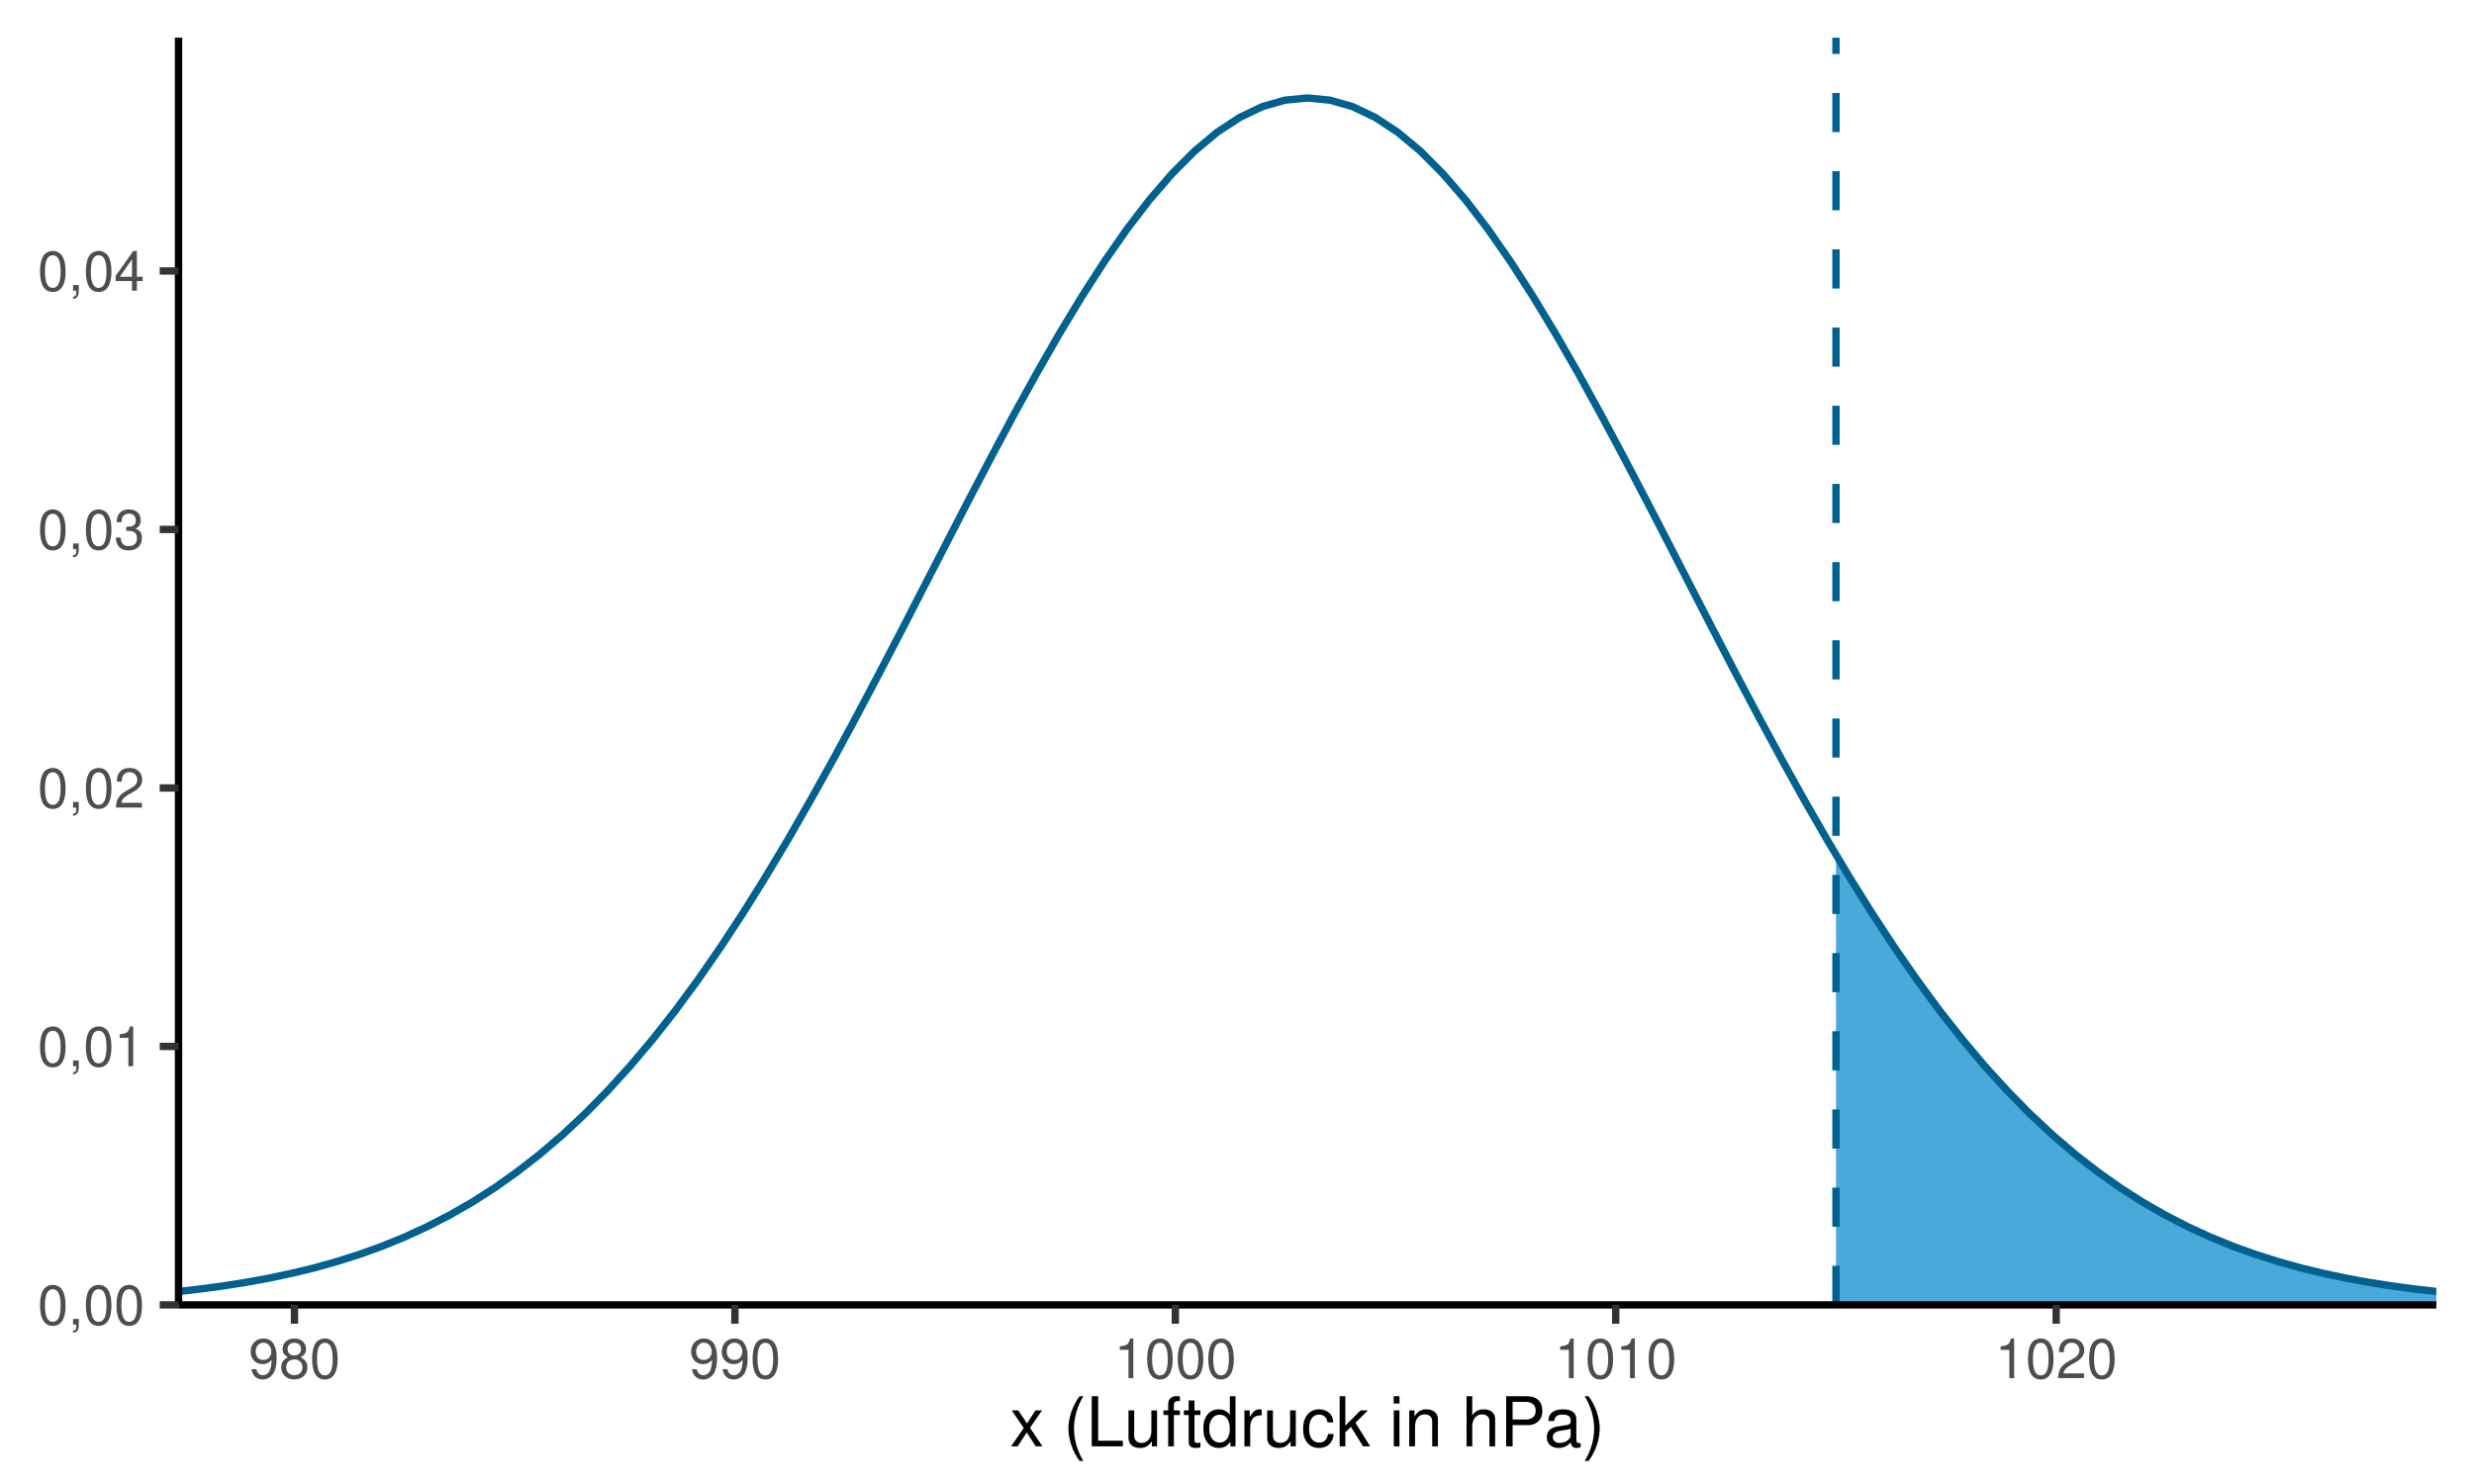
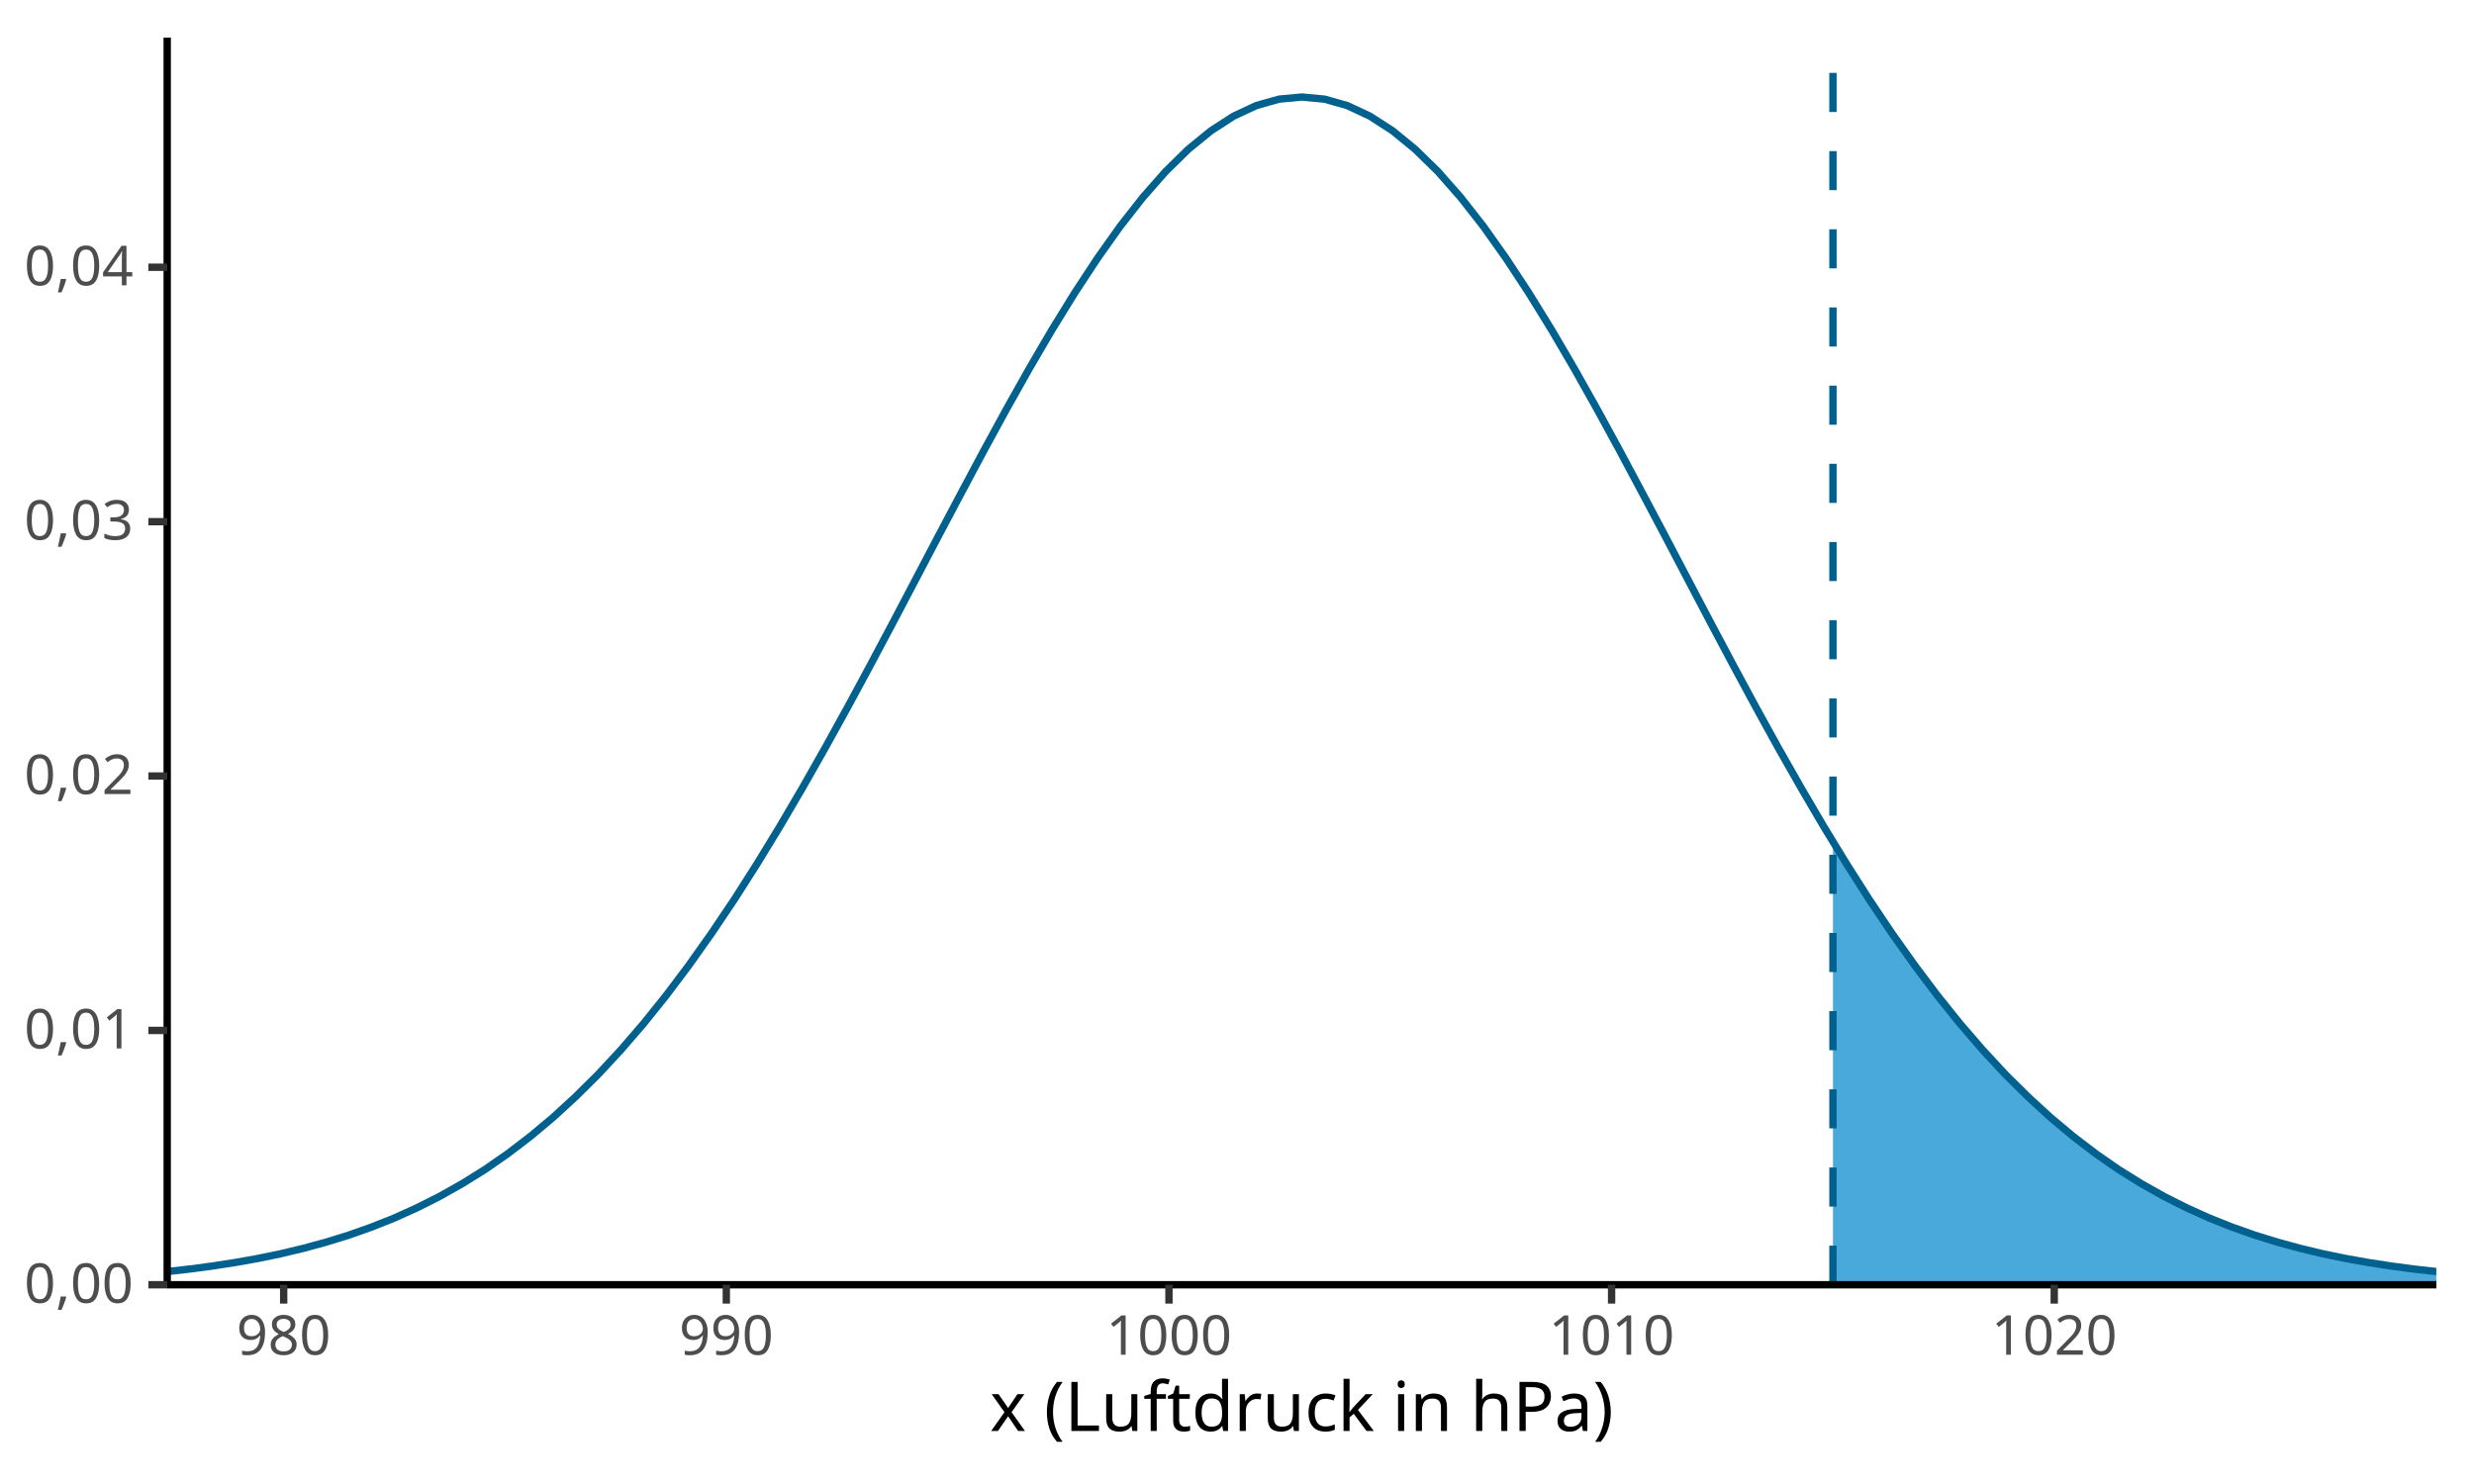
<svg xmlns="http://www.w3.org/2000/svg" class="svglite" width="360.00pt" height="216.00pt" viewBox="0 0 360.00 216.00">
  <defs>
    <style type="text/css">
    .svglite line, .svglite polyline, .svglite polygon, .svglite path, .svglite rect, .svglite circle {
      fill: none;
      stroke: #000000;
      stroke-linecap: round;
      stroke-linejoin: round;
      stroke-miterlimit: 10.00;
    }
  </style>
  </defs>
  <rect width="100%" height="100%" style="stroke: none; fill: #FFFFFF;" />
  <defs>
    <clipPath id="cpMC4wMHwzNjAuMDB8MC4wMHwyMTYuMDA=">
      <rect x="0.00" y="0.00" width="360.00" height="216.00" />
    </clipPath>
  </defs>
  <g clip-path="url(#cpMC4wMHwzNjAuMDB8MC4wMHwyMTYuMDA=)">
    <rect x="0" y="0.00" width="360.00" height="216.00" style="stroke-width: 1.07; stroke: #FFFFFF; fill: #FFFFFF;" />
  </g>
  <defs>
-     <clipPath id="cpMjUuOTh8MzU0LjUyfDUuNDh8MTg5Ljkz">
-       <rect x="25.98" y="5.48" width="328.54" height="184.45" />
+     <clipPath id="cpMjQuMzN8MzU0LjUyfDUuNDh8MTg3LjAw">
+       <rect x="24.33" y="5.48" width="330.19" height="181.52" />
    </clipPath>
  </defs>
-   <g clip-path="url(#cpMjUuOTh8MzU0LjUyfDUuNDh8MTg5Ljkz)">
-     <rect x="25.98" y="5.48" width="328.54" height="184.45" style="stroke-width: 1.07; stroke: none; fill: #FFFFFF;" />
-     <polygon points="267.16,124.42 268.03,125.88 268.90,127.32 269.78,128.75 270.65,130.15 271.53,131.55 272.40,132.92 273.27,134.28 274.15,135.61 275.02,136.93 275.89,138.23 276.77,139.51 277.64,140.77 278.51,142.02 279.39,143.24 280.26,144.44 281.14,145.62 282.01,146.79 282.88,147.93 283.76,149.05 284.63,150.16 285.50,151.24 286.38,152.31 287.25,153.35 288.12,154.37 289.00,155.38 289.87,156.36 290.75,157.33 291.62,158.27 292.49,159.20 293.37,160.10 294.24,160.99 295.11,161.86 295.99,162.71 296.86,163.54 297.73,164.35 298.61,165.14 299.48,165.91 300.36,166.67 301.23,167.40 302.10,168.12 302.98,168.83 303.85,169.51 304.72,170.18 305.60,170.83 306.47,171.46 307.34,172.08 308.22,172.68 309.09,173.27 309.97,173.83 310.84,174.39 311.71,174.93 312.59,175.45 313.46,175.96 314.33,176.45 315.21,176.93 316.08,177.40 316.95,177.85 317.83,178.29 318.70,178.72 319.58,179.13 320.45,179.53 321.32,179.92 322.20,180.30 323.07,180.66 323.94,181.02 324.82,181.36 325.69,181.69 326.56,182.01 327.44,182.32 328.31,182.62 329.19,182.91 330.06,183.19 330.93,183.46 331.81,183.72 332.68,183.97 333.55,184.21 334.43,184.45 335.30,184.67 336.17,184.89 337.05,185.10 337.92,185.30 338.80,185.50 339.67,185.69 340.54,185.87 341.42,186.04 342.29,186.21 343.16,186.37 344.04,186.53 344.91,186.68 345.78,186.82 346.66,186.96 347.53,187.09 348.41,187.22 349.28,187.34 350.15,187.46 351.03,187.57 351.90,187.68 352.77,187.79 353.65,187.89 354.52,187.98 354.52,189.93 353.65,189.93 352.77,189.93 351.90,189.93 351.03,189.93 350.15,189.93 349.28,189.93 348.41,189.93 347.53,189.93 346.66,189.93 345.78,189.93 344.91,189.93 344.04,189.93 343.16,189.93 342.29,189.93 341.42,189.93 340.54,189.93 339.67,189.93 338.80,189.93 337.92,189.93 337.05,189.93 336.17,189.93 335.30,189.93 334.43,189.93 333.55,189.93 332.68,189.93 331.81,189.93 330.93,189.93 330.06,189.93 329.19,189.93 328.31,189.93 327.44,189.93 326.56,189.93 325.69,189.93 324.82,189.93 323.94,189.93 323.07,189.93 322.20,189.93 321.32,189.93 320.45,189.93 319.58,189.93 318.70,189.93 317.83,189.93 316.95,189.93 316.08,189.93 315.21,189.93 314.33,189.93 313.46,189.93 312.59,189.93 311.71,189.93 310.84,189.93 309.97,189.93 309.09,189.93 308.22,189.93 307.34,189.93 306.47,189.93 305.60,189.93 304.72,189.93 303.85,189.93 302.98,189.93 302.10,189.93 301.23,189.93 300.36,189.93 299.48,189.93 298.61,189.93 297.73,189.93 296.86,189.93 295.99,189.93 295.11,189.93 294.24,189.93 293.37,189.93 292.49,189.93 291.62,189.93 290.75,189.93 289.87,189.93 289.00,189.93 288.12,189.93 287.25,189.93 286.38,189.93 285.50,189.93 284.63,189.93 283.76,189.93 282.88,189.93 282.01,189.93 281.14,189.93 280.26,189.93 279.39,189.93 278.51,189.93 277.64,189.93 276.77,189.93 275.89,189.93 275.02,189.93 274.15,189.93 273.27,189.93 272.40,189.93 271.53,189.93 270.65,189.93 269.78,189.93 268.90,189.93 268.03,189.93 267.16,189.93 " style="stroke-width: 0.00; stroke: none; fill: #48A9DA;" />
-     <polyline points="267.16,124.42 268.03,125.88 268.90,127.32 269.78,128.75 270.65,130.15 271.53,131.55 272.40,132.92 273.27,134.28 274.15,135.61 275.02,136.93 275.89,138.23 276.77,139.51 277.64,140.77 278.51,142.02 279.39,143.24 280.26,144.44 281.14,145.62 282.01,146.79 282.88,147.93 283.76,149.05 284.63,150.16 285.50,151.24 286.38,152.31 287.25,153.35 288.12,154.37 289.00,155.38 289.87,156.36 290.75,157.33 291.62,158.27 292.49,159.20 293.37,160.10 294.24,160.99 295.11,161.86 295.99,162.71 296.86,163.54 297.73,164.35 298.61,165.14 299.48,165.91 300.36,166.67 301.23,167.40 302.10,168.12 302.98,168.83 303.85,169.51 304.72,170.18 305.60,170.83 306.47,171.46 307.34,172.08 308.22,172.68 309.09,173.27 309.97,173.83 310.84,174.39 311.71,174.93 312.59,175.45 313.46,175.96 314.33,176.45 315.21,176.93 316.08,177.40 316.95,177.85 317.83,178.29 318.70,178.72 319.58,179.13 320.45,179.53 321.32,179.92 322.20,180.30 323.07,180.66 323.94,181.02 324.82,181.36 325.69,181.69 326.56,182.01 327.44,182.32 328.31,182.62 329.19,182.91 330.06,183.19 330.93,183.46 331.81,183.72 332.68,183.97 333.55,184.21 334.43,184.45 335.30,184.67 336.17,184.89 337.05,185.10 337.92,185.30 338.80,185.50 339.67,185.69 340.54,185.87 341.42,186.04 342.29,186.21 343.16,186.37 344.04,186.53 344.91,186.68 345.78,186.82 346.66,186.96 347.53,187.09 348.41,187.22 349.28,187.34 350.15,187.46 351.03,187.57 351.90,187.68 352.77,187.79 353.65,187.89 354.52,187.98 " style="stroke-width: 1.07; stroke: none;" />
-     <polyline points="354.52,189.93 353.65,189.93 352.77,189.93 351.90,189.93 351.03,189.93 350.15,189.93 349.28,189.93 348.41,189.93 347.53,189.93 346.66,189.93 345.78,189.93 344.91,189.93 344.04,189.93 343.16,189.93 342.29,189.93 341.42,189.93 340.54,189.93 339.67,189.93 338.80,189.93 337.92,189.93 337.05,189.93 336.17,189.93 335.30,189.93 334.43,189.93 333.55,189.93 332.68,189.93 331.81,189.93 330.93,189.93 330.06,189.93 329.19,189.93 328.31,189.93 327.44,189.93 326.56,189.93 325.69,189.93 324.82,189.93 323.94,189.93 323.07,189.93 322.20,189.93 321.32,189.93 320.45,189.93 319.58,189.93 318.70,189.93 317.83,189.93 316.95,189.93 316.08,189.93 315.21,189.93 314.33,189.93 313.46,189.93 312.59,189.93 311.71,189.93 310.84,189.93 309.97,189.93 309.09,189.93 308.22,189.93 307.34,189.93 306.47,189.93 305.60,189.93 304.72,189.93 303.85,189.93 302.98,189.93 302.10,189.93 301.23,189.93 300.36,189.93 299.48,189.93 298.61,189.93 297.73,189.93 296.86,189.93 295.99,189.93 295.11,189.93 294.24,189.93 293.37,189.93 292.49,189.93 291.62,189.93 290.75,189.93 289.87,189.93 289.00,189.93 288.12,189.93 287.25,189.93 286.38,189.93 285.50,189.93 284.63,189.93 283.76,189.93 282.88,189.93 282.01,189.93 281.14,189.93 280.26,189.93 279.39,189.93 278.51,189.93 277.64,189.93 276.77,189.93 275.89,189.93 275.02,189.93 274.15,189.93 273.27,189.93 272.40,189.93 271.53,189.93 270.65,189.93 269.78,189.93 268.90,189.93 268.03,189.93 267.16,189.93 " style="stroke-width: 1.07; stroke: none;" />
-     <polyline points="25.98,187.98 29.27,187.60 32.56,187.16 35.84,186.64 39.13,186.04 42.41,185.34 45.70,184.55 48.98,183.63 52.27,182.59 55.55,181.41 58.84,180.07 62.12,178.56 65.41,176.87 68.69,174.99 71.98,172.89 75.26,170.56 78.55,168.00 81.84,165.19 85.12,162.12 88.41,158.78 91.69,155.17 94.98,151.27 98.26,147.10 101.55,142.64 104.83,137.90 108.12,132.90 111.40,127.64 114.69,122.14 117.97,116.42 121.26,110.51 124.55,104.42 127.83,98.21 131.12,91.89 134.40,85.51 137.69,79.12 140.97,72.76 144.26,66.49 147.54,60.34 150.83,54.37 154.11,48.64 157.40,43.20 160.68,38.10 163.97,33.38 167.26,29.09 170.54,25.29 173.83,21.99 177.11,19.25 180.40,17.09 183.68,15.52 186.97,14.58 190.25,14.26 193.54,14.58 196.82,15.52 200.11,17.09 203.39,19.25 206.68,21.99 209.96,25.29 213.25,29.09 216.54,33.38 219.82,38.10 223.11,43.20 226.39,48.64 229.68,54.37 232.96,60.34 236.25,66.49 239.53,72.76 242.82,79.12 246.10,85.51 249.39,91.89 252.67,98.21 255.96,104.42 259.25,110.51 262.53,116.42 265.82,122.14 269.10,127.64 272.39,132.90 275.67,137.90 278.96,142.64 282.24,147.10 285.53,151.27 288.81,155.17 292.10,158.78 295.38,162.12 298.67,165.19 301.95,168.00 305.24,170.56 308.53,172.89 311.81,174.99 315.10,176.87 318.38,178.56 321.67,180.07 324.95,181.41 328.24,182.59 331.52,183.63 334.81,184.55 338.09,185.34 341.38,186.04 344.66,186.64 347.95,187.16 351.24,187.60 354.52,187.98 " style="stroke-width: 1.07; stroke: #00618F; stroke-linecap: butt;" />
-     <line x1="267.16" y1="189.93" x2="267.16" y2="5.48" style="stroke-width: 1.07; stroke: #00618F; stroke-dasharray: 5.69,5.69; stroke-linecap: butt;" />
+   <g clip-path="url(#cpMjQuMzN8MzU0LjUyfDUuNDh8MTg3LjAw)">
+     <rect x="24.33" y="5.48" width="330.19" height="181.52" style="stroke-width: 1.07; stroke: none; fill: #FFFFFF;" />
+     <polygon points="266.72,122.53 267.59,123.96 268.47,125.38 269.35,126.79 270.23,128.17 271.11,129.54 271.98,130.90 272.86,132.23 273.74,133.55 274.62,134.84 275.50,136.12 276.38,137.38 277.25,138.62 278.13,139.85 279.01,141.05 279.89,142.23 280.77,143.40 281.64,144.54 282.52,145.67 283.40,146.77 284.28,147.86 285.16,148.93 286.03,149.97 286.91,151.00 287.79,152.01 288.67,153.00 289.55,153.97 290.42,154.91 291.30,155.84 292.18,156.76 293.06,157.65 293.94,158.52 294.81,159.37 295.69,160.21 296.57,161.02 297.45,161.82 298.33,162.60 299.20,163.36 300.08,164.11 300.96,164.83 301.84,165.54 302.72,166.23 303.59,166.90 304.47,167.56 305.35,168.20 306.23,168.83 307.11,169.43 307.98,170.02 308.86,170.60 309.74,171.16 310.62,171.71 311.50,172.24 312.37,172.75 313.25,173.25 314.13,173.74 315.01,174.21 315.89,174.67 316.76,175.12 317.64,175.55 318.52,175.97 319.40,176.37 320.28,176.77 321.16,177.15 322.03,177.52 322.91,177.88 323.79,178.23 324.67,178.56 325.55,178.89 326.42,179.20 327.30,179.51 328.18,179.80 329.06,180.09 329.94,180.36 330.81,180.63 331.69,180.89 332.57,181.13 333.45,181.37 334.33,181.60 335.20,181.83 336.08,182.04 336.96,182.25 337.84,182.45 338.72,182.64 339.59,182.83 340.47,183.00 341.35,183.18 342.23,183.34 343.11,183.50 343.98,183.65 344.86,183.80 345.74,183.94 346.62,184.08 347.50,184.21 348.37,184.33 349.25,184.45 350.13,184.57 351.01,184.68 351.89,184.79 352.76,184.89 353.64,184.99 354.52,185.08 354.52,187.00 353.64,187.00 352.76,187.00 351.89,187.00 351.01,187.00 350.13,187.00 349.25,187.00 348.37,187.00 347.50,187.00 346.62,187.00 345.74,187.00 344.86,187.00 343.98,187.00 343.11,187.00 342.23,187.00 341.35,187.00 340.47,187.00 339.59,187.00 338.72,187.00 337.84,187.00 336.96,187.00 336.08,187.00 335.20,187.00 334.33,187.00 333.45,187.00 332.57,187.00 331.69,187.00 330.81,187.00 329.94,187.00 329.06,187.00 328.18,187.00 327.30,187.00 326.42,187.00 325.55,187.00 324.67,187.00 323.79,187.00 322.91,187.00 322.03,187.00 321.16,187.00 320.28,187.00 319.40,187.00 318.52,187.00 317.64,187.00 316.76,187.00 315.89,187.00 315.01,187.00 314.13,187.00 313.25,187.00 312.37,187.00 311.50,187.00 310.62,187.00 309.74,187.00 308.86,187.00 307.98,187.00 307.11,187.00 306.23,187.00 305.35,187.00 304.47,187.00 303.59,187.00 302.72,187.00 301.84,187.00 300.96,187.00 300.08,187.00 299.20,187.00 298.33,187.00 297.45,187.00 296.57,187.00 295.69,187.00 294.81,187.00 293.94,187.00 293.06,187.00 292.18,187.00 291.30,187.00 290.42,187.00 289.55,187.00 288.67,187.00 287.79,187.00 286.91,187.00 286.03,187.00 285.16,187.00 284.28,187.00 283.40,187.00 282.52,187.00 281.64,187.00 280.77,187.00 279.89,187.00 279.01,187.00 278.13,187.00 277.25,187.00 276.38,187.00 275.50,187.00 274.62,187.00 273.74,187.00 272.86,187.00 271.98,187.00 271.11,187.00 270.23,187.00 269.35,187.00 268.47,187.00 267.59,187.00 266.72,187.00 " style="stroke-width: 0.00; stroke: none; fill: #48A9DA;" />
+     <polyline points="266.72,122.53 267.59,123.96 268.47,125.38 269.35,126.79 270.23,128.17 271.11,129.54 271.98,130.90 272.86,132.23 273.74,133.55 274.62,134.84 275.50,136.12 276.38,137.38 277.25,138.62 278.13,139.85 279.01,141.05 279.89,142.23 280.77,143.40 281.64,144.54 282.52,145.67 283.40,146.77 284.28,147.86 285.16,148.93 286.03,149.97 286.91,151.00 287.79,152.01 288.67,153.00 289.55,153.97 290.42,154.91 291.30,155.84 292.18,156.76 293.06,157.65 293.94,158.52 294.81,159.37 295.69,160.21 296.57,161.02 297.45,161.82 298.33,162.60 299.20,163.36 300.08,164.11 300.96,164.83 301.84,165.54 302.72,166.23 303.59,166.90 304.47,167.56 305.35,168.20 306.23,168.83 307.11,169.43 307.98,170.02 308.86,170.60 309.74,171.16 310.62,171.71 311.50,172.24 312.37,172.75 313.25,173.25 314.13,173.74 315.01,174.21 315.89,174.67 316.76,175.12 317.64,175.55 318.52,175.97 319.40,176.37 320.28,176.77 321.16,177.15 322.03,177.52 322.91,177.88 323.79,178.23 324.67,178.56 325.55,178.89 326.42,179.20 327.30,179.51 328.18,179.80 329.06,180.09 329.94,180.36 330.81,180.63 331.69,180.89 332.57,181.13 333.45,181.37 334.33,181.60 335.20,181.83 336.08,182.04 336.96,182.25 337.84,182.45 338.72,182.64 339.59,182.83 340.47,183.00 341.35,183.18 342.23,183.34 343.11,183.50 343.98,183.65 344.86,183.80 345.74,183.94 346.62,184.08 347.50,184.21 348.37,184.33 349.25,184.45 350.13,184.57 351.01,184.68 351.89,184.79 352.76,184.89 353.64,184.99 354.52,185.08 " style="stroke-width: 1.07; stroke: none;" />
+     <polyline points="354.52,187.00 353.64,187.00 352.76,187.00 351.89,187.00 351.01,187.00 350.13,187.00 349.25,187.00 348.37,187.00 347.50,187.00 346.62,187.00 345.74,187.00 344.86,187.00 343.98,187.00 343.11,187.00 342.23,187.00 341.35,187.00 340.47,187.00 339.59,187.00 338.72,187.00 337.84,187.00 336.96,187.00 336.08,187.00 335.20,187.00 334.33,187.00 333.45,187.00 332.57,187.00 331.69,187.00 330.81,187.00 329.94,187.00 329.06,187.00 328.18,187.00 327.30,187.00 326.42,187.00 325.55,187.00 324.67,187.00 323.79,187.00 322.91,187.00 322.03,187.00 321.16,187.00 320.28,187.00 319.40,187.00 318.52,187.00 317.64,187.00 316.76,187.00 315.89,187.00 315.01,187.00 314.13,187.00 313.25,187.00 312.37,187.00 311.50,187.00 310.62,187.00 309.74,187.00 308.86,187.00 307.98,187.00 307.11,187.00 306.23,187.00 305.35,187.00 304.47,187.00 303.59,187.00 302.72,187.00 301.84,187.00 300.96,187.00 300.08,187.00 299.20,187.00 298.33,187.00 297.45,187.00 296.57,187.00 295.69,187.00 294.81,187.00 293.94,187.00 293.06,187.00 292.18,187.00 291.30,187.00 290.42,187.00 289.55,187.00 288.67,187.00 287.79,187.00 286.91,187.00 286.03,187.00 285.16,187.00 284.28,187.00 283.40,187.00 282.52,187.00 281.64,187.00 280.77,187.00 279.89,187.00 279.01,187.00 278.13,187.00 277.25,187.00 276.38,187.00 275.50,187.00 274.62,187.00 273.74,187.00 272.86,187.00 271.98,187.00 271.11,187.00 270.23,187.00 269.35,187.00 268.47,187.00 267.59,187.00 266.72,187.00 " style="stroke-width: 1.07; stroke: none;" />
+     <polyline points="24.33,185.08 27.63,184.71 30.93,184.27 34.23,183.76 37.54,183.17 40.84,182.49 44.14,181.70 47.44,180.80 50.74,179.78 54.05,178.61 57.35,177.30 60.65,175.81 63.95,174.15 67.25,172.29 70.56,170.23 73.86,167.94 77.16,165.42 80.46,162.66 83.76,159.63 87.07,156.35 90.37,152.79 93.67,148.96 96.97,144.85 100.27,140.46 103.57,135.80 106.88,130.88 110.18,125.70 113.48,120.29 116.78,114.66 120.08,108.84 123.39,102.85 126.69,96.73 129.99,90.52 133.29,84.24 136.59,77.95 139.90,71.70 143.20,65.52 146.50,59.47 149.80,53.60 153.10,47.96 156.41,42.60 159.71,37.58 163.01,32.93 166.31,28.72 169.61,24.97 172.91,21.73 176.22,19.03 179.52,16.90 182.82,15.36 186.12,14.43 189.42,14.12 192.73,14.43 196.03,15.36 199.33,16.90 202.63,19.03 205.93,21.73 209.24,24.97 212.54,28.72 215.84,32.93 219.14,37.58 222.44,42.60 225.75,47.96 229.05,53.60 232.35,59.47 235.65,65.52 238.95,71.70 242.26,77.95 245.56,84.24 248.86,90.52 252.16,96.73 255.46,102.85 258.76,108.84 262.07,114.66 265.37,120.29 268.67,125.70 271.97,130.88 275.27,135.80 278.58,140.46 281.88,144.85 285.18,148.96 288.48,152.79 291.78,156.35 295.09,159.63 298.39,162.66 301.69,165.42 304.99,167.94 308.29,170.23 311.60,172.29 314.90,174.15 318.20,175.81 321.50,177.30 324.80,178.61 328.11,179.78 331.41,180.80 334.71,181.70 338.01,182.49 341.31,183.17 344.61,183.76 347.92,184.27 351.22,184.71 354.52,185.08 " style="stroke-width: 1.07; stroke: #00618F; stroke-linecap: butt;" />
+     <line x1="266.72" y1="187.00" x2="266.72" y2="5.48" style="stroke-width: 1.07; stroke: #00618F; stroke-dasharray: 5.69,5.69; stroke-linecap: butt;" />
  </g>
  <g clip-path="url(#cpMC4wMHwzNjAuMDB8MC4wMHwyMTYuMDA=)">
-     <polyline points="25.98,189.93 25.98,5.48 " style="stroke-width: 1.07; stroke-linecap: butt;" />
-     <text x="21.05" y="192.80" text-anchor="end" style="font-size: 8.00px; fill: #4D4D4D; font-family: Helvetica;" textLength="15.57px" lengthAdjust="spacingAndGlyphs">0,00</text>
-     <text x="21.05" y="155.18" text-anchor="end" style="font-size: 8.00px; fill: #4D4D4D; font-family: Helvetica;" textLength="15.57px" lengthAdjust="spacingAndGlyphs">0,01</text>
-     <text x="21.05" y="117.56" text-anchor="end" style="font-size: 8.00px; fill: #4D4D4D; font-family: Helvetica;" textLength="15.57px" lengthAdjust="spacingAndGlyphs">0,02</text>
-     <text x="21.05" y="79.93" text-anchor="end" style="font-size: 8.00px; fill: #4D4D4D; font-family: Helvetica;" textLength="15.57px" lengthAdjust="spacingAndGlyphs">0,03</text>
-     <text x="21.05" y="42.31" text-anchor="end" style="font-size: 8.00px; fill: #4D4D4D; font-family: Helvetica;" textLength="15.57px" lengthAdjust="spacingAndGlyphs">0,04</text>
-     <polyline points="23.24,189.93 25.98,189.93 " style="stroke-width: 1.07; stroke: #333333; stroke-linecap: butt;" />
-     <polyline points="23.24,152.31 25.98,152.31 " style="stroke-width: 1.07; stroke: #333333; stroke-linecap: butt;" />
-     <polyline points="23.24,114.69 25.98,114.69 " style="stroke-width: 1.07; stroke: #333333; stroke-linecap: butt;" />
-     <polyline points="23.24,77.06 25.98,77.06 " style="stroke-width: 1.07; stroke: #333333; stroke-linecap: butt;" />
-     <polyline points="23.24,39.44 25.98,39.44 " style="stroke-width: 1.07; stroke: #333333; stroke-linecap: butt;" />
-     <polyline points="25.98,189.93 354.52,189.93 " style="stroke-width: 1.07; stroke-linecap: butt;" />
-     <polyline points="42.85,192.67 42.85,189.93 " style="stroke-width: 1.07; stroke: #333333; stroke-linecap: butt;" />
-     <polyline points="106.94,192.67 106.94,189.93 " style="stroke-width: 1.07; stroke: #333333; stroke-linecap: butt;" />
-     <polyline points="171.03,192.67 171.03,189.93 " style="stroke-width: 1.07; stroke: #333333; stroke-linecap: butt;" />
-     <polyline points="235.11,192.67 235.11,189.93 " style="stroke-width: 1.07; stroke: #333333; stroke-linecap: butt;" />
-     <polyline points="299.20,192.67 299.20,189.93 " style="stroke-width: 1.07; stroke: #333333; stroke-linecap: butt;" />
-     <text x="42.85" y="200.60" text-anchor="middle" style="font-size: 8.00px; fill: #4D4D4D; font-family: Helvetica;" textLength="13.35px" lengthAdjust="spacingAndGlyphs">980</text>
-     <text x="106.94" y="200.60" text-anchor="middle" style="font-size: 8.00px; fill: #4D4D4D; font-family: Helvetica;" textLength="13.35px" lengthAdjust="spacingAndGlyphs">990</text>
-     <text x="171.03" y="200.60" text-anchor="middle" style="font-size: 8.00px; fill: #4D4D4D; font-family: Helvetica;" textLength="17.80px" lengthAdjust="spacingAndGlyphs">1000</text>
-     <text x="235.11" y="200.60" text-anchor="middle" style="font-size: 8.00px; fill: #4D4D4D; font-family: Helvetica;" textLength="17.80px" lengthAdjust="spacingAndGlyphs">1010</text>
-     <text x="299.20" y="200.60" text-anchor="middle" style="font-size: 8.00px; fill: #4D4D4D; font-family: Helvetica;" textLength="17.80px" lengthAdjust="spacingAndGlyphs">1020</text>
-     <text x="190.25" y="210.52" text-anchor="middle" style="font-size: 10.00px; font-family: Helvetica;" textLength="86.69px" lengthAdjust="spacingAndGlyphs">x (Luftdruck in hPa)</text>
+     <polyline points="24.33,187.00 24.33,5.48 " style="stroke-width: 1.07; stroke-linecap: butt;" />
+     <text x="19.40" y="189.63" text-anchor="end" style="font-size: 8.00px; fill: #4D4D4D; font-family: Source Sans Pro;" textLength="13.92px" lengthAdjust="spacingAndGlyphs">0,00</text>
+     <text x="19.40" y="152.60" text-anchor="end" style="font-size: 8.00px; fill: #4D4D4D; font-family: Source Sans Pro;" textLength="13.92px" lengthAdjust="spacingAndGlyphs">0,01</text>
+     <text x="19.40" y="115.58" text-anchor="end" style="font-size: 8.00px; fill: #4D4D4D; font-family: Source Sans Pro;" textLength="13.92px" lengthAdjust="spacingAndGlyphs">0,02</text>
+     <text x="19.40" y="78.55" text-anchor="end" style="font-size: 8.00px; fill: #4D4D4D; font-family: Source Sans Pro;" textLength="13.92px" lengthAdjust="spacingAndGlyphs">0,03</text>
+     <text x="19.40" y="41.53" text-anchor="end" style="font-size: 8.00px; fill: #4D4D4D; font-family: Source Sans Pro;" textLength="13.92px" lengthAdjust="spacingAndGlyphs">0,04</text>
+     <polyline points="21.59,187.00 24.33,187.00 " style="stroke-width: 1.07; stroke: #333333; stroke-linecap: butt;" />
+     <polyline points="21.59,149.98 24.33,149.98 " style="stroke-width: 1.07; stroke: #333333; stroke-linecap: butt;" />
+     <polyline points="21.59,112.95 24.33,112.95 " style="stroke-width: 1.07; stroke: #333333; stroke-linecap: butt;" />
+     <polyline points="21.59,75.93 24.33,75.93 " style="stroke-width: 1.07; stroke: #333333; stroke-linecap: butt;" />
+     <polyline points="21.59,38.90 24.33,38.90 " style="stroke-width: 1.07; stroke: #333333; stroke-linecap: butt;" />
+     <polyline points="24.33,187.00 354.52,187.00 " style="stroke-width: 1.07; stroke-linecap: butt;" />
+     <polyline points="41.28,189.74 41.28,187.00 " style="stroke-width: 1.07; stroke: #333333; stroke-linecap: butt;" />
+     <polyline points="105.69,189.74 105.69,187.00 " style="stroke-width: 1.07; stroke: #333333; stroke-linecap: butt;" />
+     <polyline points="170.10,189.74 170.10,187.00 " style="stroke-width: 1.07; stroke: #333333; stroke-linecap: butt;" />
+     <polyline points="234.51,189.74 234.51,187.00 " style="stroke-width: 1.07; stroke: #333333; stroke-linecap: butt;" />
+     <polyline points="298.92,189.74 298.92,187.00 " style="stroke-width: 1.07; stroke: #333333; stroke-linecap: butt;" />
+     <text x="41.28" y="197.18" text-anchor="middle" style="font-size: 8.00px; fill: #4D4D4D; font-family: Source Sans Pro;" textLength="11.92px" lengthAdjust="spacingAndGlyphs">980</text>
+     <text x="105.69" y="197.18" text-anchor="middle" style="font-size: 8.00px; fill: #4D4D4D; font-family: Source Sans Pro;" textLength="11.92px" lengthAdjust="spacingAndGlyphs">990</text>
+     <text x="170.10" y="197.18" text-anchor="middle" style="font-size: 8.00px; fill: #4D4D4D; font-family: Source Sans Pro;" textLength="15.90px" lengthAdjust="spacingAndGlyphs">1000</text>
+     <text x="234.51" y="197.18" text-anchor="middle" style="font-size: 8.00px; fill: #4D4D4D; font-family: Source Sans Pro;" textLength="15.90px" lengthAdjust="spacingAndGlyphs">1010</text>
+     <text x="298.92" y="197.18" text-anchor="middle" style="font-size: 8.00px; fill: #4D4D4D; font-family: Source Sans Pro;" textLength="15.90px" lengthAdjust="spacingAndGlyphs">1020</text>
+     <text x="189.42" y="208.28" text-anchor="middle" style="font-size: 10.00px; font-family: Source Sans Pro;" textLength="81.19px" lengthAdjust="spacingAndGlyphs">x (Luftdruck in hPa)</text>
  </g>
</svg>
